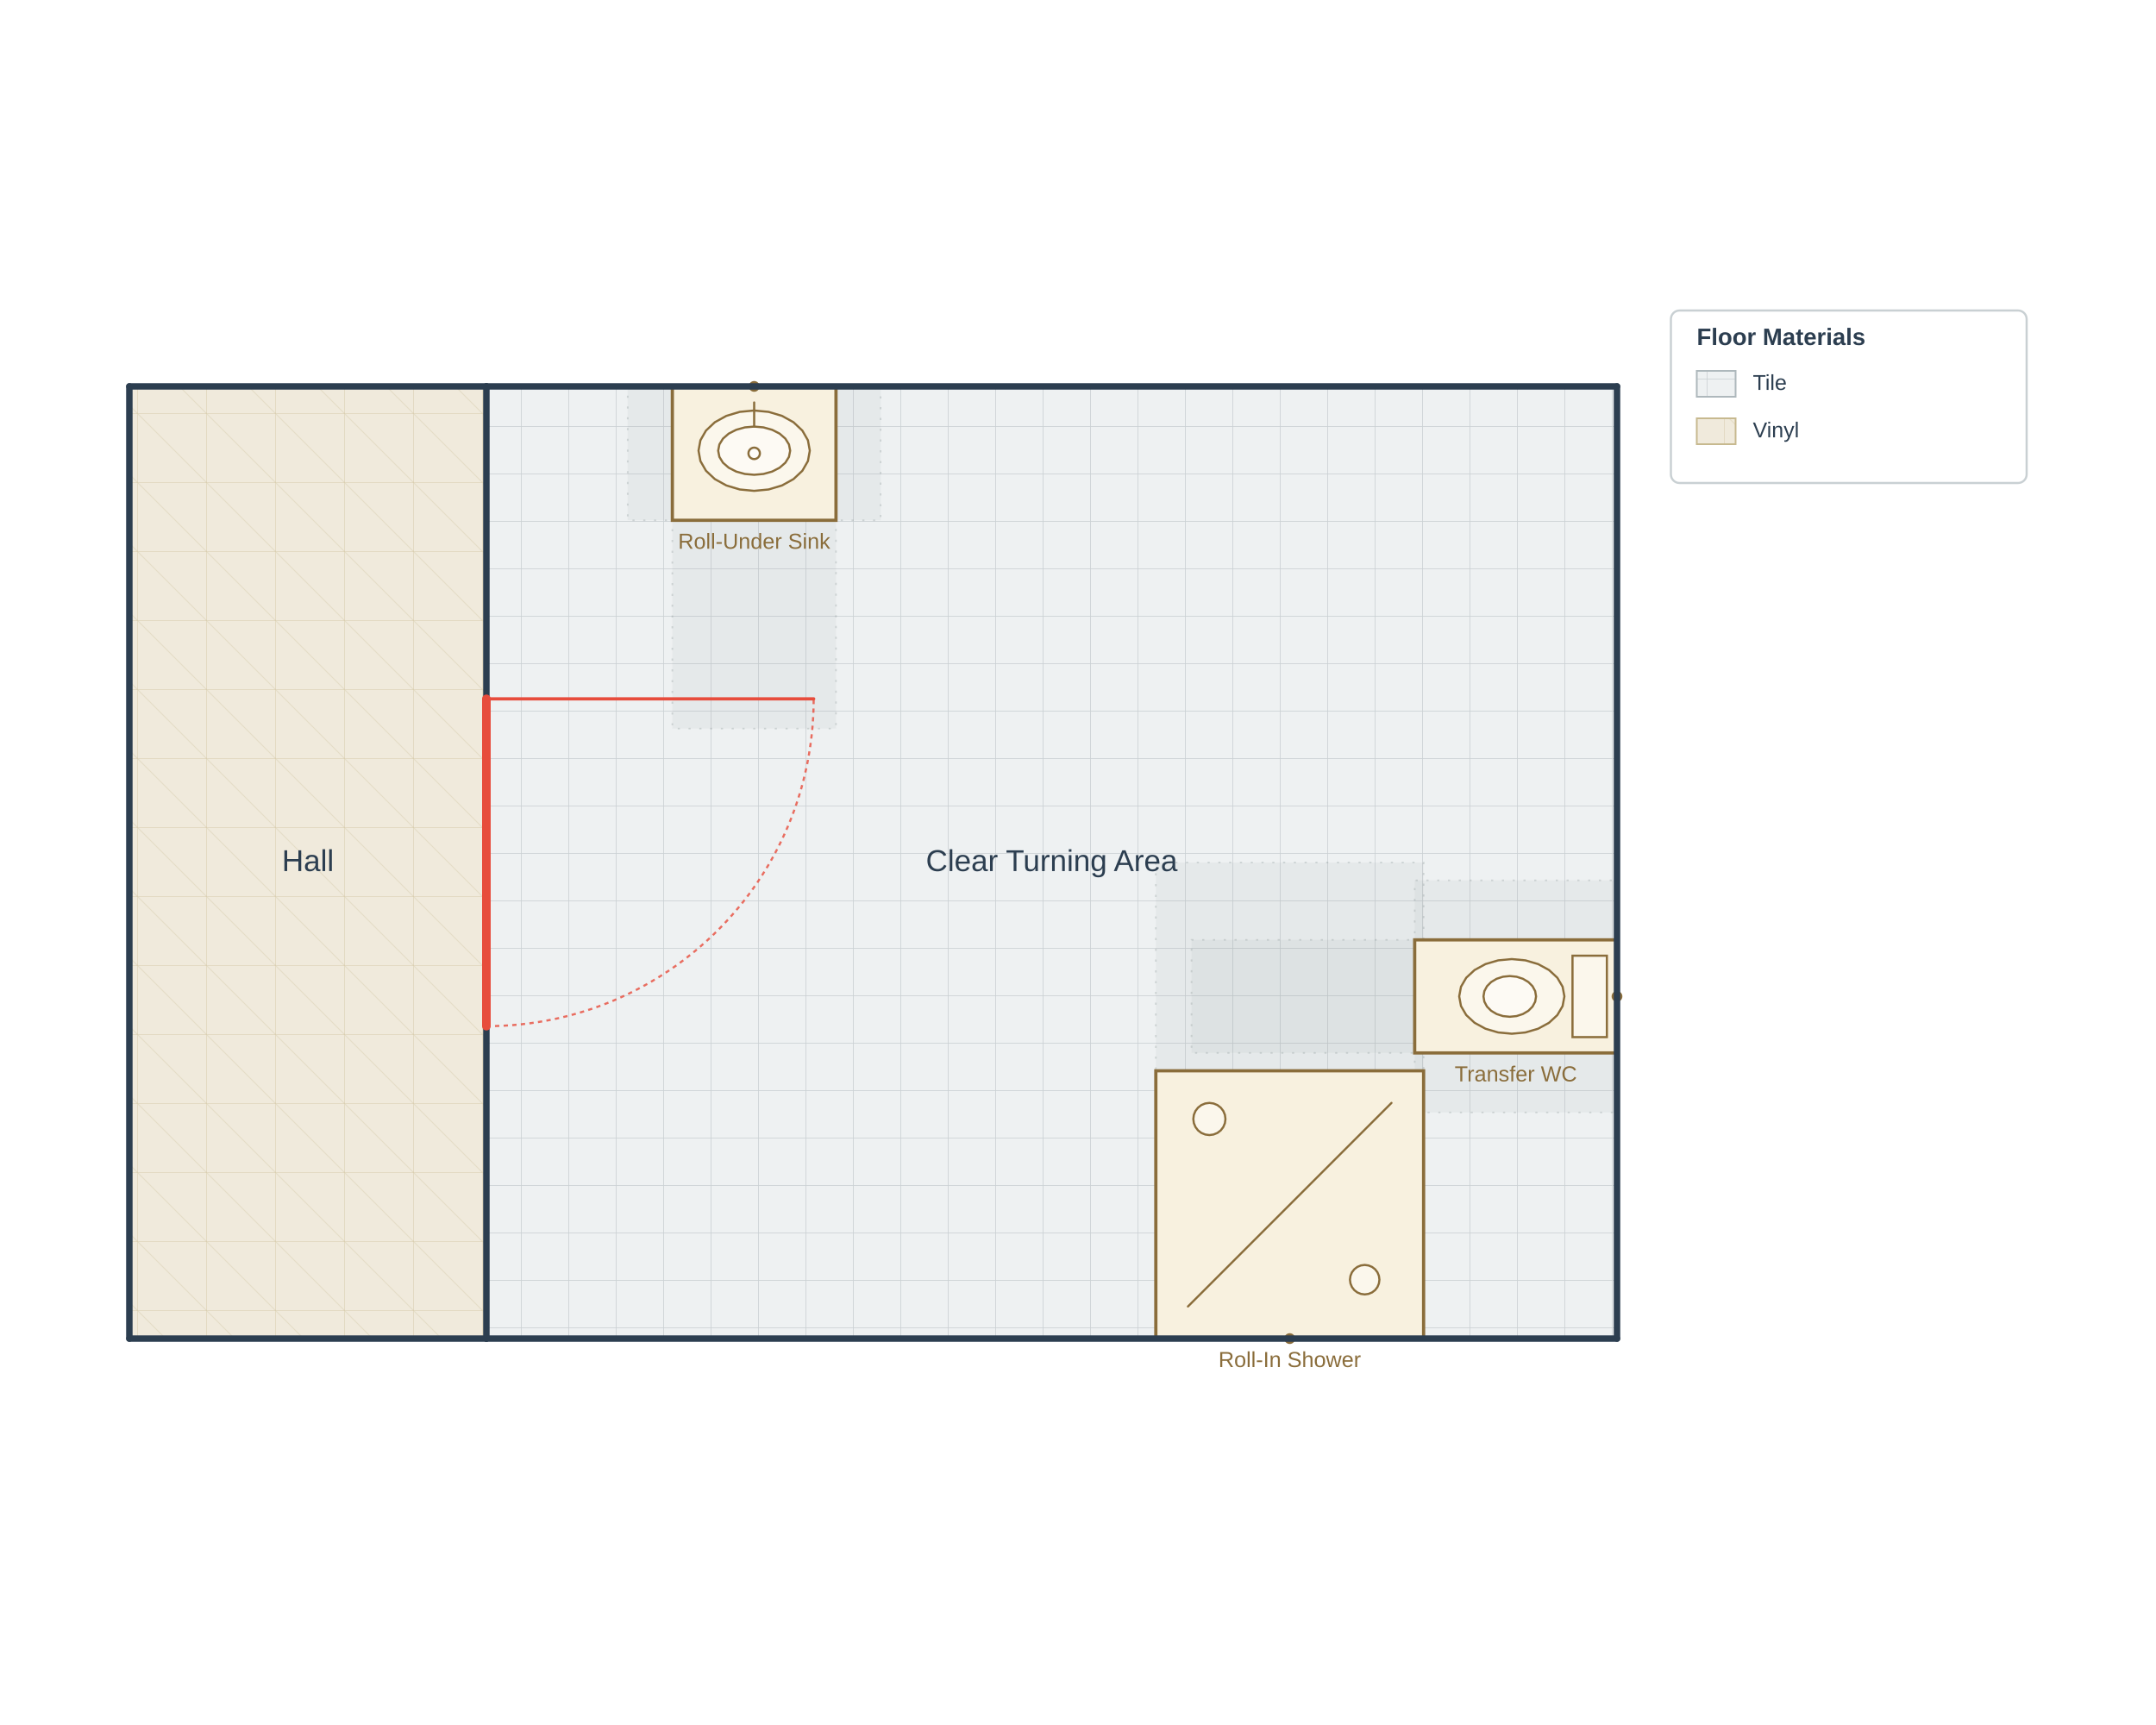
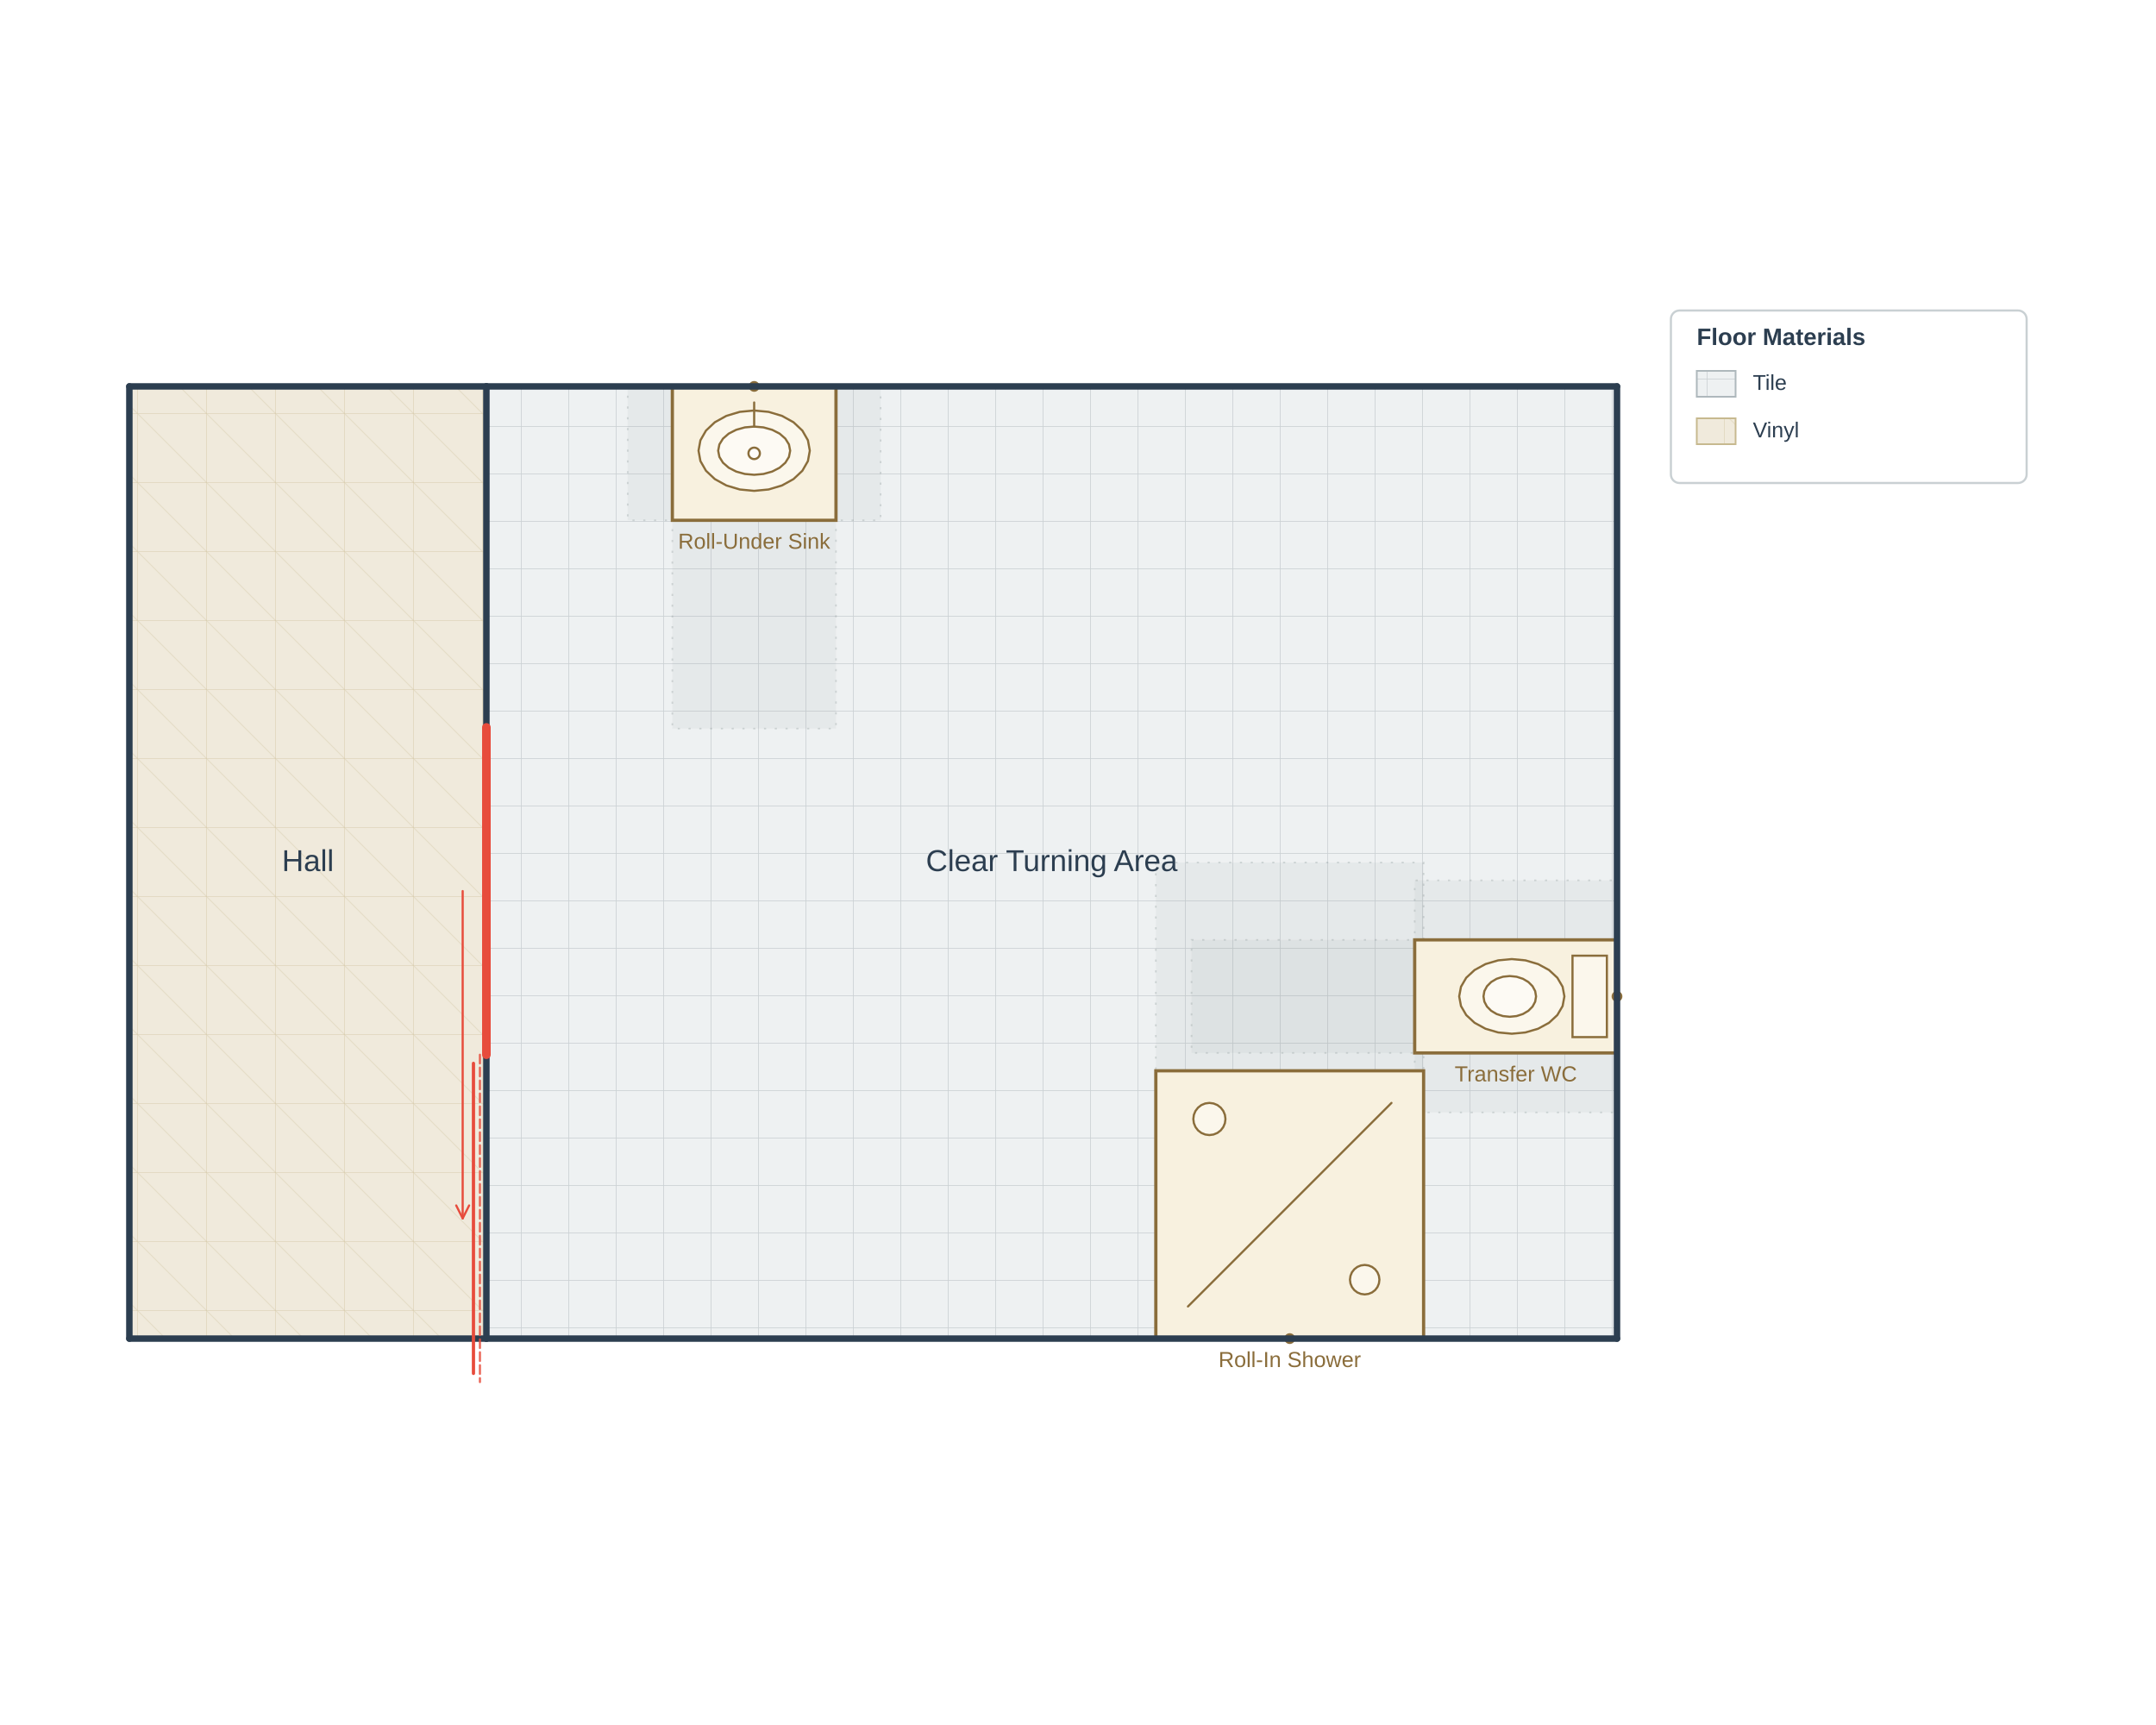
<svg xmlns="http://www.w3.org/2000/svg" width="1000" height="800" viewBox="0 0 1000 800">
  <defs>
    <style>
      .room-label { font-family: Arial, sans-serif; font-weight: 500; }
    </style>
    <pattern id="floor-material-vinyl" patternUnits="userSpaceOnUse" width="32" height="32">
      <rect width="32" height="32" fill="#f0eadc" />
      <path d="M 32 0 V 32 M 0 32 H 32" stroke="#c7b98f" stroke-width="0.6" opacity="0.42" />
      <path d="M 0 0 L 32 32" stroke="#c7b98f" stroke-width="0.45" opacity="0.28" />
    </pattern>
    <pattern id="floor-material-tile" patternUnits="userSpaceOnUse" width="22" height="22">
      <rect width="22" height="22" fill="#eef1f2" />
      <path d="M 22 0 V 22 M 0 22 H 22" stroke="#aeb8bc" stroke-width="0.65" opacity="0.56" />
    </pattern>
  </defs>
  <rect width="1000" height="800" fill="#ffffff" />
  <path d="M 60.00 620.80 L 750.00 620.80 L 750.00 179.20 L 60.00 179.20 Z" fill="none" stroke="#7f8c8d" stroke-width="2" stroke-dasharray="8,4" />
  <path d="M 60.00 620.80 L 225.60 620.80 L 225.60 179.20 L 60.00 179.20 Z" fill="url(#floor-material-vinyl)" stroke="#bdc3c7" stroke-width="1" />
  <path d="M 225.60 620.80 L 750.00 620.80 L 750.00 179.20 L 225.60 179.20 Z" fill="url(#floor-material-tile)" stroke="#bdc3c7" stroke-width="1" />
  <path class="object-clearance" d="M 387.75 241.30 L 311.85 241.30 L 311.85 337.90 L 387.75 337.90 Z" fill="#7f8c8d" fill-opacity="0.08" stroke="#7f8c8d" stroke-opacity="0.28" stroke-width="0.75" stroke-dasharray="1,4" />
  <path class="object-clearance" d="M 408.45 179.20 L 387.75 179.20 L 387.75 241.30 L 408.45 241.30 Z" fill="#7f8c8d" fill-opacity="0.08" stroke="#7f8c8d" stroke-opacity="0.28" stroke-width="0.75" stroke-dasharray="1,4" />
  <path class="object-clearance" d="M 311.85 179.20 L 291.15 179.20 L 291.15 241.30 L 311.85 241.30 Z" fill="#7f8c8d" fill-opacity="0.08" stroke="#7f8c8d" stroke-opacity="0.28" stroke-width="0.75" stroke-dasharray="1,4" />
  <path class="object-clearance" d="M 656.16 488.32 L 656.16 435.88 L 552.66 435.88 L 552.66 488.32 Z" fill="#7f8c8d" fill-opacity="0.08" stroke="#7f8c8d" stroke-opacity="0.28" stroke-width="0.75" stroke-dasharray="1,4" />
  <path class="object-clearance" d="M 750.00 515.92 L 750.00 488.32 L 656.16 488.32 L 656.16 515.92 Z" fill="#7f8c8d" fill-opacity="0.08" stroke="#7f8c8d" stroke-opacity="0.28" stroke-width="0.75" stroke-dasharray="1,4" />
  <path class="object-clearance" d="M 750.00 435.88 L 750.00 408.28 L 656.16 408.28 L 656.16 435.88 Z" fill="#7f8c8d" fill-opacity="0.08" stroke="#7f8c8d" stroke-opacity="0.28" stroke-width="0.75" stroke-dasharray="1,4" />
  <path class="object-clearance" d="M 536.10 496.60 L 660.30 496.60 L 660.30 400.00 L 536.10 400.00 Z" fill="#7f8c8d" fill-opacity="0.08" stroke="#7f8c8d" stroke-opacity="0.28" stroke-width="0.75" stroke-dasharray="1,4" />
  <g class="fixture fixture-bath-sink" data-object="roll_under_sink" data-catalog-id="builtin.sanitary.sink.wall_hung">
    <path class="fixture-base fixture-bath-sink" d="M 387.75 179.20 L 311.85 179.20 L 311.85 241.30 L 387.75 241.30 Z" fill="#f8f1df" stroke="#8a6d3b" stroke-width="1.5" />
    <path class="fixture-detail fixture-sink-basin" d="M 323.99 209.01 L 324.87 213.83 L 327.45 218.32 L 331.55 222.18 L 336.90 225.14 L 343.12 227.00 L 349.80 227.64 L 356.48 227.00 L 362.70 225.14 L 368.05 222.18 L 372.15 218.32 L 374.73 213.83 L 375.61 209.01 L 374.73 204.19 L 372.15 199.69 L 368.05 195.83 L 362.70 192.87 L 356.48 191.01 L 349.80 190.38 L 343.12 191.01 L 336.90 192.87 L 331.55 195.83 L 327.45 199.69 L 324.87 204.19 Z" fill="#ffffff" fill-opacity="0.42" stroke="#8a6d3b" stroke-width="1" />
    <path class="fixture-detail fixture-sink-inner" d="M 333.10 209.01 L 333.67 211.90 L 335.34 214.60 L 337.99 216.91 L 341.45 218.69 L 345.48 219.81 L 349.80 220.19 L 354.12 219.81 L 358.15 218.69 L 361.61 216.91 L 364.26 214.60 L 365.93 211.90 L 366.50 209.01 L 365.93 206.11 L 364.26 203.42 L 361.61 201.10 L 358.15 199.33 L 354.12 198.21 L 349.80 197.83 L 345.48 198.21 L 341.45 199.33 L 337.99 201.10 L 335.34 203.42 L 333.67 206.11 Z" fill="#ffffff" fill-opacity="0.42" stroke="#8a6d3b" stroke-width="1" />
    <path class="fixture-detail fixture-drain" d="M 347.14 210.25 L 347.23 210.94 L 347.50 211.58 L 347.92 212.13 L 348.47 212.55 L 349.11 212.82 L 349.80 212.91 L 350.49 212.82 L 351.13 212.55 L 351.68 212.13 L 352.10 211.58 L 352.37 210.94 L 352.46 210.25 L 352.37 209.56 L 352.10 208.92 L 351.68 208.37 L 351.13 207.95 L 350.49 207.68 L 349.80 207.59 L 349.11 207.68 L 348.47 207.95 L 347.92 208.37 L 347.50 208.92 L 347.23 209.56 Z" fill="#ffffff" fill-opacity="0.42" stroke="#8a6d3b" stroke-width="1" />
    <line class="fixture-detail fixture-faucet" x1="349.80" y1="186.65" x2="349.80" y2="197.83" stroke="#8a6d3b" stroke-width="1" stroke-linecap="round" />
  </g>
  <circle data-object-origin="roll_under_sink" cx="349.80" cy="179.20" r="2.5" fill="#8a6d3b" />
  <g class="fixture fixture-toilet" data-object="comfort_wc" data-catalog-id="builtin.sanitary.toilet.floor_mounted">
    <path class="fixture-base fixture-toilet" d="M 750.00 488.32 L 750.00 435.88 L 656.16 435.88 L 656.16 488.32 Z" fill="#f8f1df" stroke="#8a6d3b" stroke-width="1.5" />
    <path class="fixture-detail fixture-toilet-tank" d="M 745.31 480.98 L 745.31 443.22 L 729.36 443.22 L 729.36 480.98 Z" fill="#ffffff" fill-opacity="0.42" stroke="#8a6d3b" stroke-width="1" />
    <path class="fixture-detail fixture-toilet-bowl" d="M 701.20 444.79 L 694.89 445.38 L 689.00 447.11 L 683.95 449.86 L 680.07 453.45 L 677.64 457.62 L 676.80 462.10 L 677.64 466.58 L 680.07 470.75 L 683.95 474.34 L 689.00 477.09 L 694.89 478.82 L 701.20 479.41 L 707.52 478.82 L 713.40 477.09 L 718.46 474.34 L 722.33 470.75 L 724.77 466.58 L 725.60 462.10 L 724.77 457.62 L 722.33 453.45 L 718.46 449.86 L 713.40 447.11 L 707.52 445.38 Z" fill="#ffffff" fill-opacity="0.42" stroke="#8a6d3b" stroke-width="1" />
    <path class="fixture-detail fixture-toilet-water" d="M 700.26 452.66 L 697.11 452.98 L 694.17 453.93 L 691.64 455.43 L 689.70 457.38 L 688.48 459.66 L 688.07 462.10 L 688.48 464.54 L 689.70 466.82 L 691.64 468.77 L 694.17 470.27 L 697.11 471.22 L 700.26 471.54 L 703.42 471.22 L 706.36 470.27 L 708.89 468.77 L 710.83 466.82 L 712.05 464.54 L 712.46 462.10 L 712.05 459.66 L 710.83 457.38 L 708.89 455.43 L 706.36 453.93 L 703.42 452.98 Z" fill="#ffffff" fill-opacity="0.42" stroke="#8a6d3b" stroke-width="1" />
  </g>
  <circle data-object-origin="comfort_wc" cx="750.00" cy="462.10" r="2.5" fill="#8a6d3b" />
  <g class="fixture fixture-shower" data-object="roll_in_shower" data-catalog-id="builtin.sanitary.shower.size_900x900">
    <path class="fixture-base fixture-shower" d="M 536.10 620.80 L 660.30 620.80 L 660.30 496.60 L 536.10 496.60 Z" fill="#f8f1df" stroke="#8a6d3b" stroke-width="1.5" />
    <line class="fixture-detail fixture-shower-slope" x1="551.00" y1="605.90" x2="645.40" y2="511.50" stroke="#8a6d3b" stroke-width="1" stroke-linecap="round" />
    <path class="fixture-detail fixture-drain" d="M 639.81 593.48 L 639.57 591.71 L 638.89 590.06 L 637.81 588.65 L 636.39 587.56 L 634.74 586.88 L 632.98 586.64 L 631.21 586.88 L 629.56 587.56 L 628.15 588.65 L 627.06 590.06 L 626.38 591.71 L 626.14 593.48 L 626.38 595.24 L 627.06 596.89 L 628.15 598.31 L 629.56 599.39 L 631.21 600.07 L 632.98 600.31 L 634.74 600.07 L 636.39 599.39 L 637.81 598.31 L 638.89 596.89 L 639.57 595.24 Z" fill="#ffffff" fill-opacity="0.42" stroke="#8a6d3b" stroke-width="1" />
    <path class="fixture-detail fixture-shower-head" d="M 568.39 518.96 L 568.14 517.03 L 567.39 515.23 L 566.21 513.69 L 564.67 512.50 L 562.87 511.76 L 560.94 511.50 L 559.01 511.76 L 557.21 512.50 L 555.67 513.69 L 554.49 515.23 L 553.74 517.03 L 553.49 518.96 L 553.74 520.88 L 554.49 522.68 L 555.67 524.23 L 557.21 525.41 L 559.01 526.15 L 560.94 526.41 L 562.87 526.15 L 564.67 525.41 L 566.21 524.23 L 567.39 522.68 L 568.14 520.88 Z" fill="#ffffff" fill-opacity="0.42" stroke="#8a6d3b" stroke-width="1" />
  </g>
  <circle data-object-origin="roll_in_shower" cx="598.20" cy="620.80" r="2.5" fill="#8a6d3b" />
  <line x1="225.60" y1="620.80" x2="225.60" y2="179.20" stroke="#2c3e50" stroke-width="3" stroke-linecap="round" />
  <line x1="60.00" y1="620.80" x2="225.60" y2="620.80" stroke="#2c3e50" stroke-width="3" stroke-linecap="round" />
  <line x1="60.00" y1="179.20" x2="225.60" y2="179.20" stroke="#2c3e50" stroke-width="3" stroke-linecap="round" />
  <line x1="60.00" y1="620.80" x2="60.00" y2="179.20" stroke="#2c3e50" stroke-width="3" stroke-linecap="round" />
  <line x1="225.60" y1="620.80" x2="750.00" y2="620.80" stroke="#2c3e50" stroke-width="3" stroke-linecap="round" />
  <line x1="750.00" y1="620.80" x2="750.00" y2="179.20" stroke="#2c3e50" stroke-width="3" stroke-linecap="round" />
  <line x1="225.60" y1="179.20" x2="750.00" y2="179.20" stroke="#2c3e50" stroke-width="3" stroke-linecap="round" />
-   <line x1="225.60" y1="475.90" x2="225.60" y2="324.10" stroke="#e74c3c" stroke-width="4" stroke-linecap="round" />
-   <line class="door-leaf" x1="225.60" y1="324.10" x2="377.40" y2="324.10" stroke="#e74c3c" stroke-width="1.5" stroke-linecap="round" />
-   <path class="door-swing" d="M 225.60 475.90 A 151.80 151.80 0 0 0 377.40 324.10" fill="none" stroke="#e74c3c" stroke-width="1" stroke-dasharray="2,2" opacity="0.8" />
+   <line x1="225.60" y1="489.15" x2="225.60" y2="337.35" stroke="#e74c3c" stroke-width="4" stroke-linecap="round" />
+   <g class="pocket-door" data-pocket-door="d_hall_bath">
+     <line class="pocket-door-pocket" x1="222.60" y1="489.15" x2="222.60" y2="640.95" stroke="#e74c3c" stroke-width="1" stroke-dasharray="4,2" stroke-linecap="round" opacity="0.85" />
+     <line class="door-leaf pocket-door-leaf" x1="219.60" y1="493.15" x2="219.60" y2="636.95" stroke="#e74c3c" stroke-width="1.5" stroke-linecap="round" />
+     <line class="pocket-door-slide" x1="214.60" y1="413.25" x2="214.60" y2="565.05" stroke="#e74c3c" stroke-width="1" stroke-linecap="round" />
+     <polyline class="pocket-door-arrow" points="217.60,559.05 214.60,565.05 211.60,559.05" fill="none" stroke="#e74c3c" stroke-width="1" stroke-linecap="round" stroke-linejoin="round" />
+   </g>
  <text class="room-label" data-room-label="hall" x="142.80" y="400.00" font-size="14" fill="#2c3e50" text-anchor="middle" dominant-baseline="middle" font-family="Arial, sans-serif">Hall</text>
  <text class="room-label" data-room-label="accessible_bath" x="487.80" y="400.00" font-size="14" fill="#2c3e50" text-anchor="middle" dominant-baseline="middle" font-family="Arial, sans-serif">Clear Turning Area</text>
  <text class="fixture-label" data-object-label="roll_under_sink" x="349.80" y="251.63" font-size="10.08" fill="#8a6d3b" text-anchor="middle" dominant-baseline="middle" font-family="Arial, sans-serif">Roll-Under Sink</text>
  <text class="fixture-label" data-object-label="comfort_wc" x="703.08" y="498.65" font-size="10.08" fill="#8a6d3b" text-anchor="middle" dominant-baseline="middle" font-family="Arial, sans-serif">Transfer WC</text>
  <text class="fixture-label" data-object-label="roll_in_shower" x="598.20" y="631.13" font-size="10.08" fill="#8a6d3b" text-anchor="middle" dominant-baseline="middle" font-family="Arial, sans-serif">Roll-In Shower</text>
  <g class="floor-material-legend">
    <rect x="775.00" y="144.00" width="165.00" height="80.00" rx="4" fill="#ffffff" fill-opacity="0.92" stroke="#c9d0d3" stroke-width="1" />
    <text x="787.00" y="160.00" font-size="11" fill="#2c3e50" font-family="Arial, sans-serif" font-weight="bold">Floor Materials</text>
    <rect x="787.00" y="172.00" width="18" height="12" fill="url(#floor-material-tile)" stroke="#aeb8bc" stroke-width="0.8" />
    <text x="813.00" y="178.00" font-size="10" fill="#2c3e50" dominant-baseline="middle" font-family="Arial, sans-serif">Tile</text>
    <rect x="787.00" y="194.00" width="18" height="12" fill="url(#floor-material-vinyl)" stroke="#c7b98f" stroke-width="0.8" />
    <text x="813.00" y="200.00" font-size="10" fill="#2c3e50" dominant-baseline="middle" font-family="Arial, sans-serif">Vinyl</text>
  </g>
</svg>
